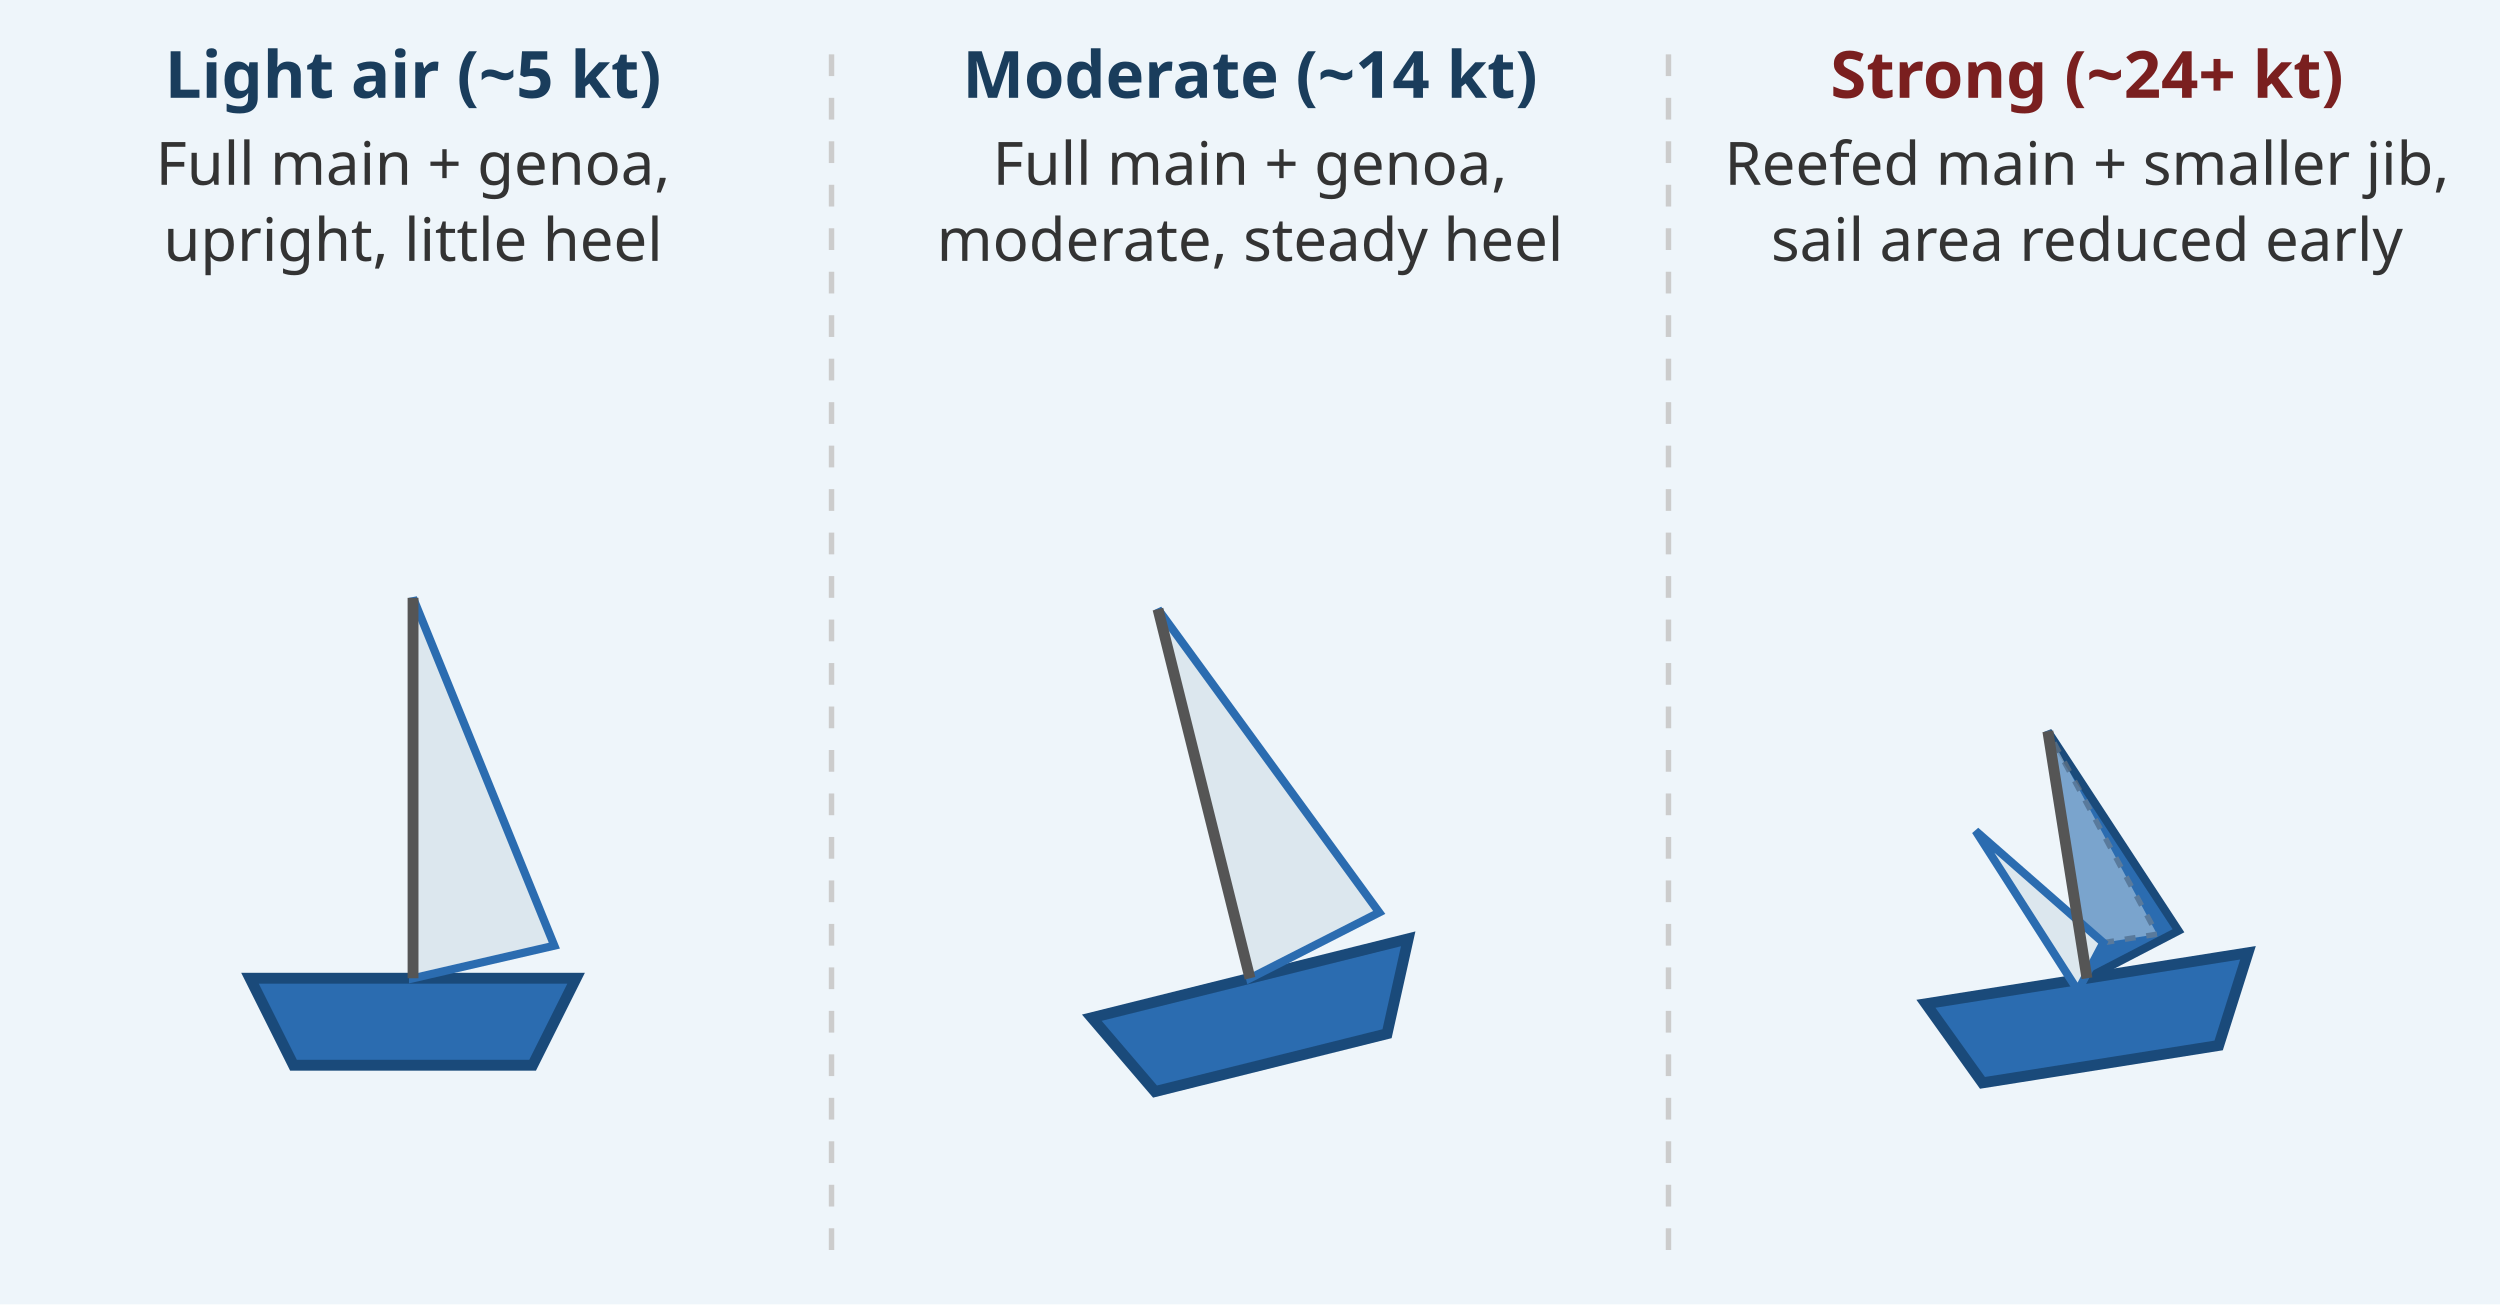
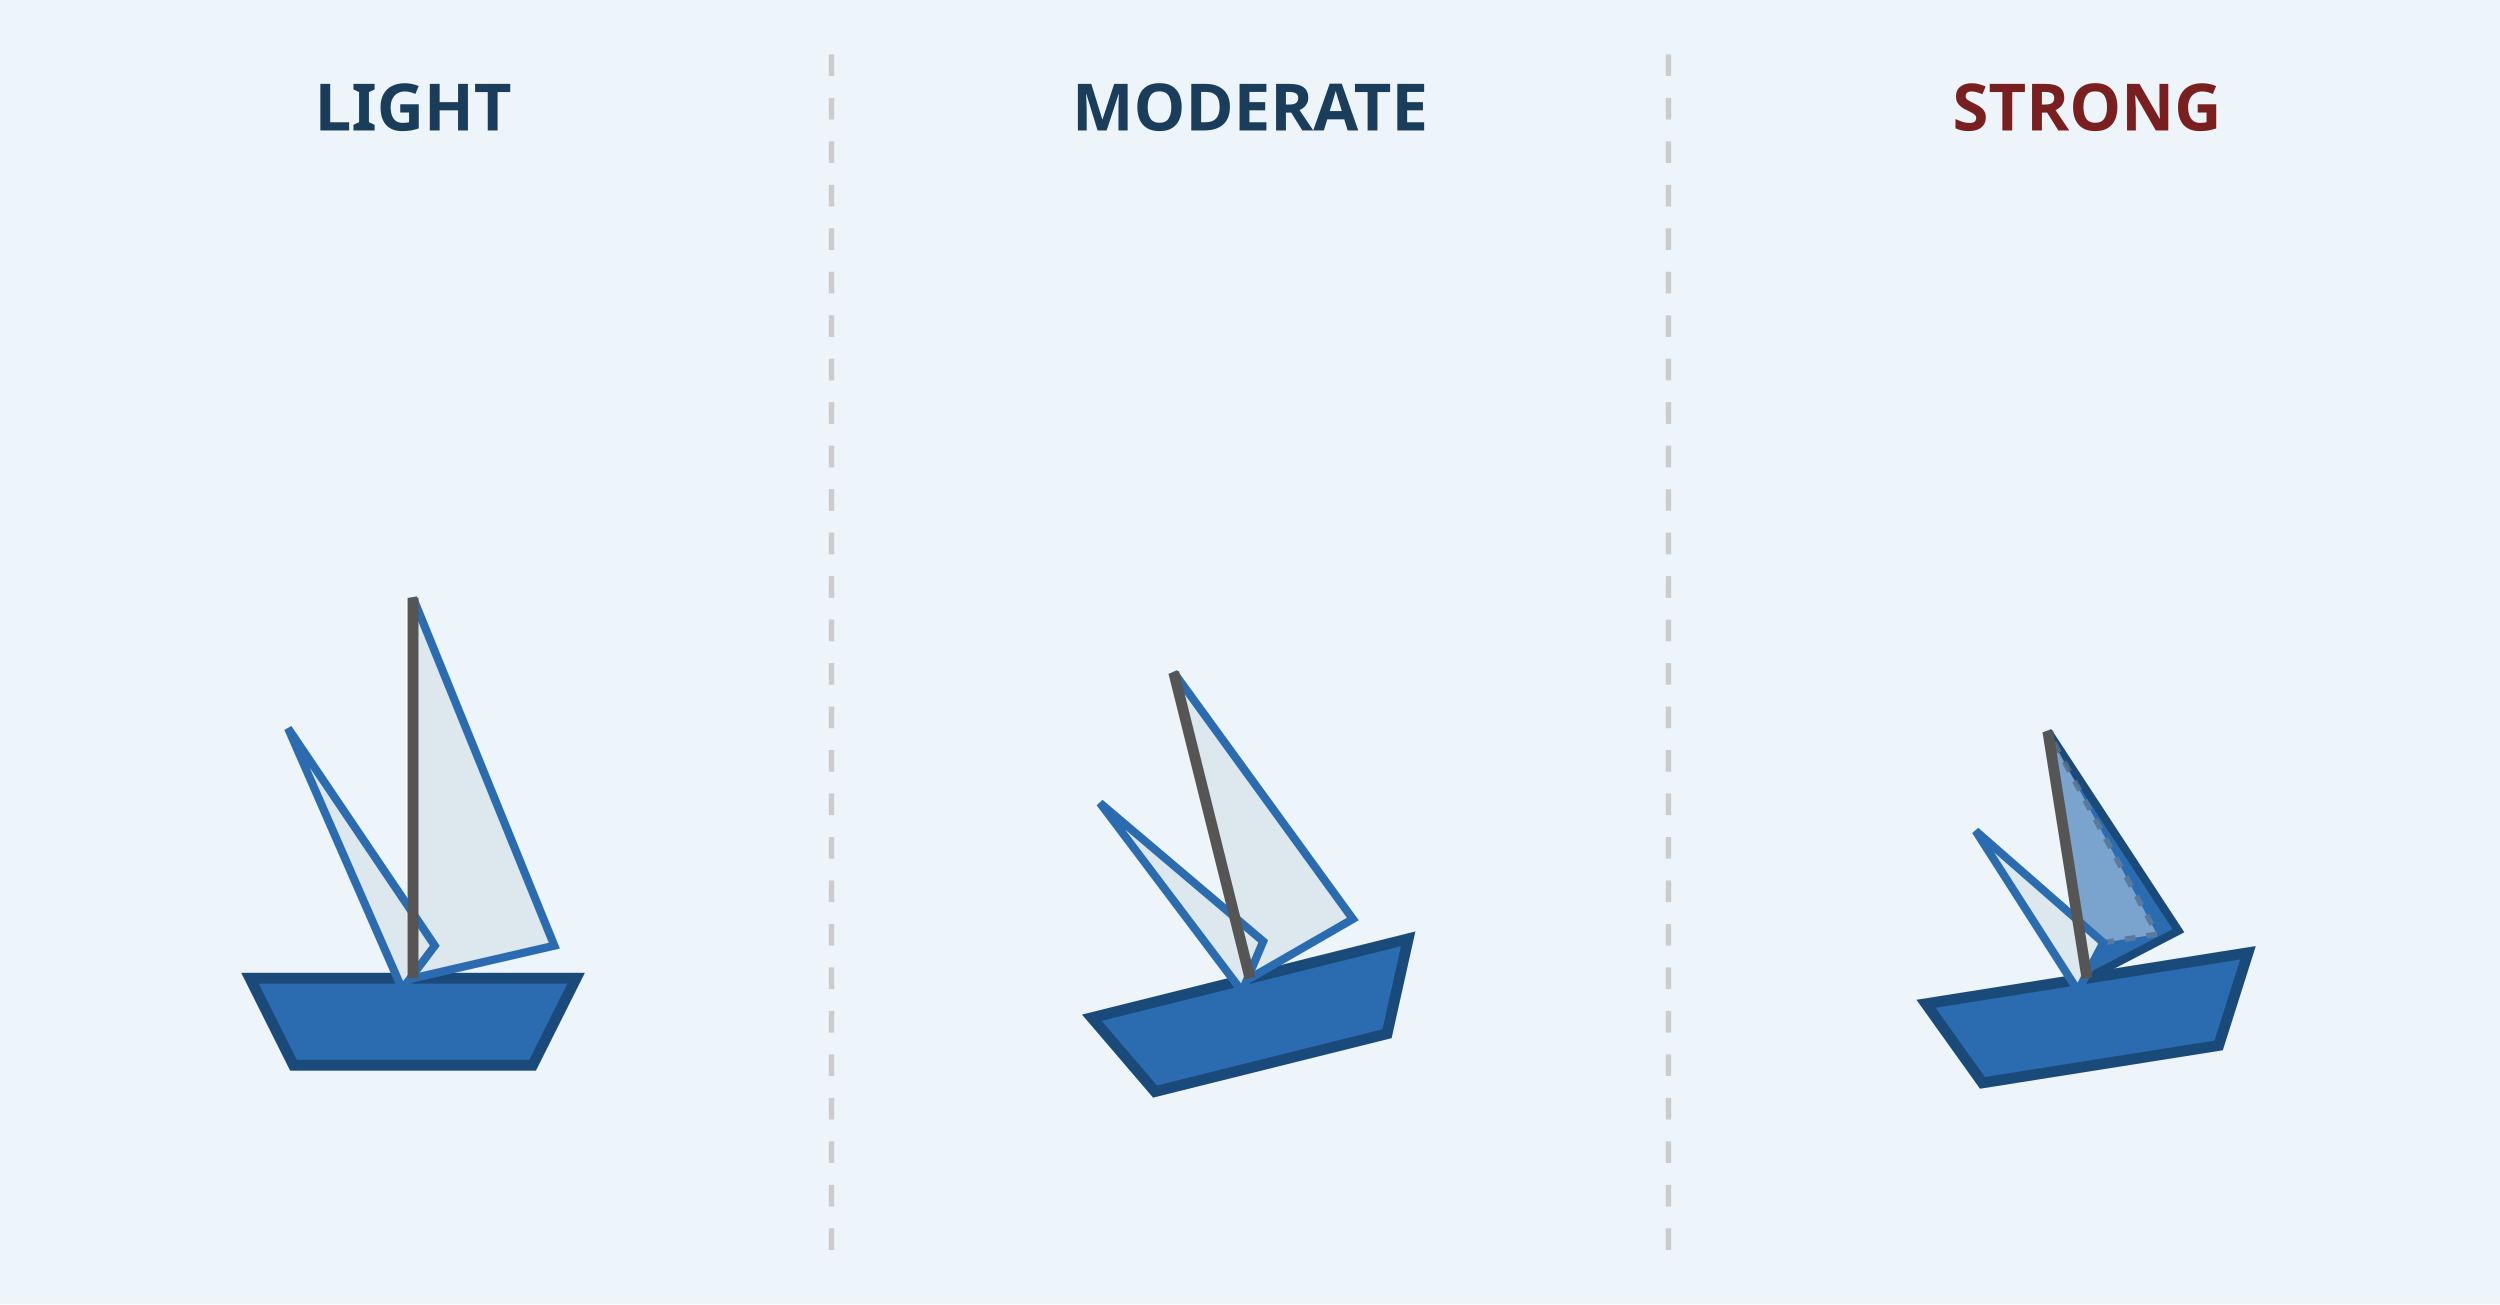
- <svg xmlns="http://www.w3.org/2000/svg" viewBox="0 0 460 240" role="img" aria-label="Three boats shown side by side under increasing wind strength: light air with full sail and no heel, moderate wind with full sail and moderate heel, and strong wind with a reefed mainsail and smaller headsail with reduced heel">
+ <svg xmlns="http://www.w3.org/2000/svg" viewBox="0 0 460 240" role="img" aria-label="Three sailboat views under light, moderate, and strong wind headings.">
  <rect width="460" height="240" fill="#eef5fa" />
  <line x1="153" y1="10" x2="153" y2="230" stroke="#ccc" stroke-width="1" stroke-dasharray="4 4" />
  <line x1="307" y1="10" x2="307" y2="230" stroke="#ccc" stroke-width="1" stroke-dasharray="4 4" />
  <g transform="translate(76 180)">
    <path d="M-30 0 L30 0 L22 16 L-22 16 Z" fill="#2b6cb0" stroke="#1a4a7a" stroke-width="2" />
    <path d="M0 0 L0 -70 L26 -6 Z" fill="#dce7ee" stroke="#2b6cb0" stroke-width="1.5" />
+     <path d="M-2 2 L-23 -46 L4 -6 Z" fill="#dce7ee" stroke="#2b6cb0" stroke-width="1.5" />
    <line x1="0" y1="-70" x2="0" y2="0" stroke="#555" stroke-width="2" />
  </g>
-   <text x="76" y="18" font-family="sans-serif" font-size="12" fill="#1a3d5c" text-anchor="middle" font-weight="bold">Light air (~5 kt)</text>
-   <text x="76" y="34" font-family="sans-serif" font-size="11" fill="#333" text-anchor="middle">Full main + genoa,</text>
-   <text x="76" y="48" font-family="sans-serif" font-size="11" fill="#333" text-anchor="middle">upright, little heel</text>
+   <text x="76" y="24" font-family="sans-serif" font-size="12" fill="#1a3d5c" text-anchor="middle" font-weight="bold">LIGHT</text>
  <g transform="translate(230 180) rotate(-14)">
    <path d="M-30 0 L30 0 L22 16 L-22 16 Z" fill="#2b6cb0" stroke="#1a4a7a" stroke-width="2" />
-     <path d="M0 0 L0 -70 L26 -6 Z" fill="#dce7ee" stroke="#2b6cb0" stroke-width="1.5" />
-     <line x1="0" y1="-70" x2="0" y2="0" stroke="#555" stroke-width="2" />
+     <path d="M0 0 L0 -58 L21 -6 Z" fill="#dce7ee" stroke="#2b6cb0" stroke-width="1.5" />
+     <path d="M-2 2 L-19 -38 L4 -6 Z" fill="#dce7ee" stroke="#2b6cb0" stroke-width="1.5" />
+     <line x1="0" y1="-58" x2="0" y2="0" stroke="#555" stroke-width="2" />
  </g>
-   <text x="230" y="18" font-family="sans-serif" font-size="12" fill="#1a3d5c" text-anchor="middle" font-weight="bold">Moderate (~14 kt)</text>
-   <text x="230" y="34" font-family="sans-serif" font-size="11" fill="#333" text-anchor="middle">Full main + genoa,</text>
-   <text x="230" y="48" font-family="sans-serif" font-size="11" fill="#333" text-anchor="middle">moderate, steady heel</text>
+   <text x="230" y="24" font-family="sans-serif" font-size="12" fill="#1a3d5c" text-anchor="middle" font-weight="bold">MODERATE</text>
  <g transform="translate(384 180) rotate(-9)">
    <path d="M-30 0 L30 0 L22 16 L-22 16 Z" fill="#2b6cb0" stroke="#1a4a7a" stroke-width="2" />
    <path d="M0 0 L0 -46 L18 -6 Z" fill="#2b6cb0" stroke="#1a4a7a" stroke-width="1.5" />
    <path d="M0 -46 L0 -6 L14 -6 Z" fill="#c9dcea" stroke="#888" stroke-dasharray="2 2" opacity="0.5" />
    <path d="M-2 2 L-16 -30 L4 -6 Z" fill="#dce7ee" stroke="#2b6cb0" stroke-width="1.5" />
    <line x1="0" y1="-46" x2="0" y2="0" stroke="#555" stroke-width="2" />
  </g>
-   <text x="384" y="18" font-family="sans-serif" font-size="12" fill="#7a1f1f" text-anchor="middle" font-weight="bold">Strong (~24+ kt)</text>
-   <text x="384" y="34" font-family="sans-serif" font-size="11" fill="#333" text-anchor="middle">Reefed main + smaller jib,</text>
-   <text x="384" y="48" font-family="sans-serif" font-size="11" fill="#333" text-anchor="middle">sail area reduced early</text>
+   <text x="384" y="24" font-family="sans-serif" font-size="12" fill="#7a1f1f" text-anchor="middle" font-weight="bold">STRONG</text>
</svg>
